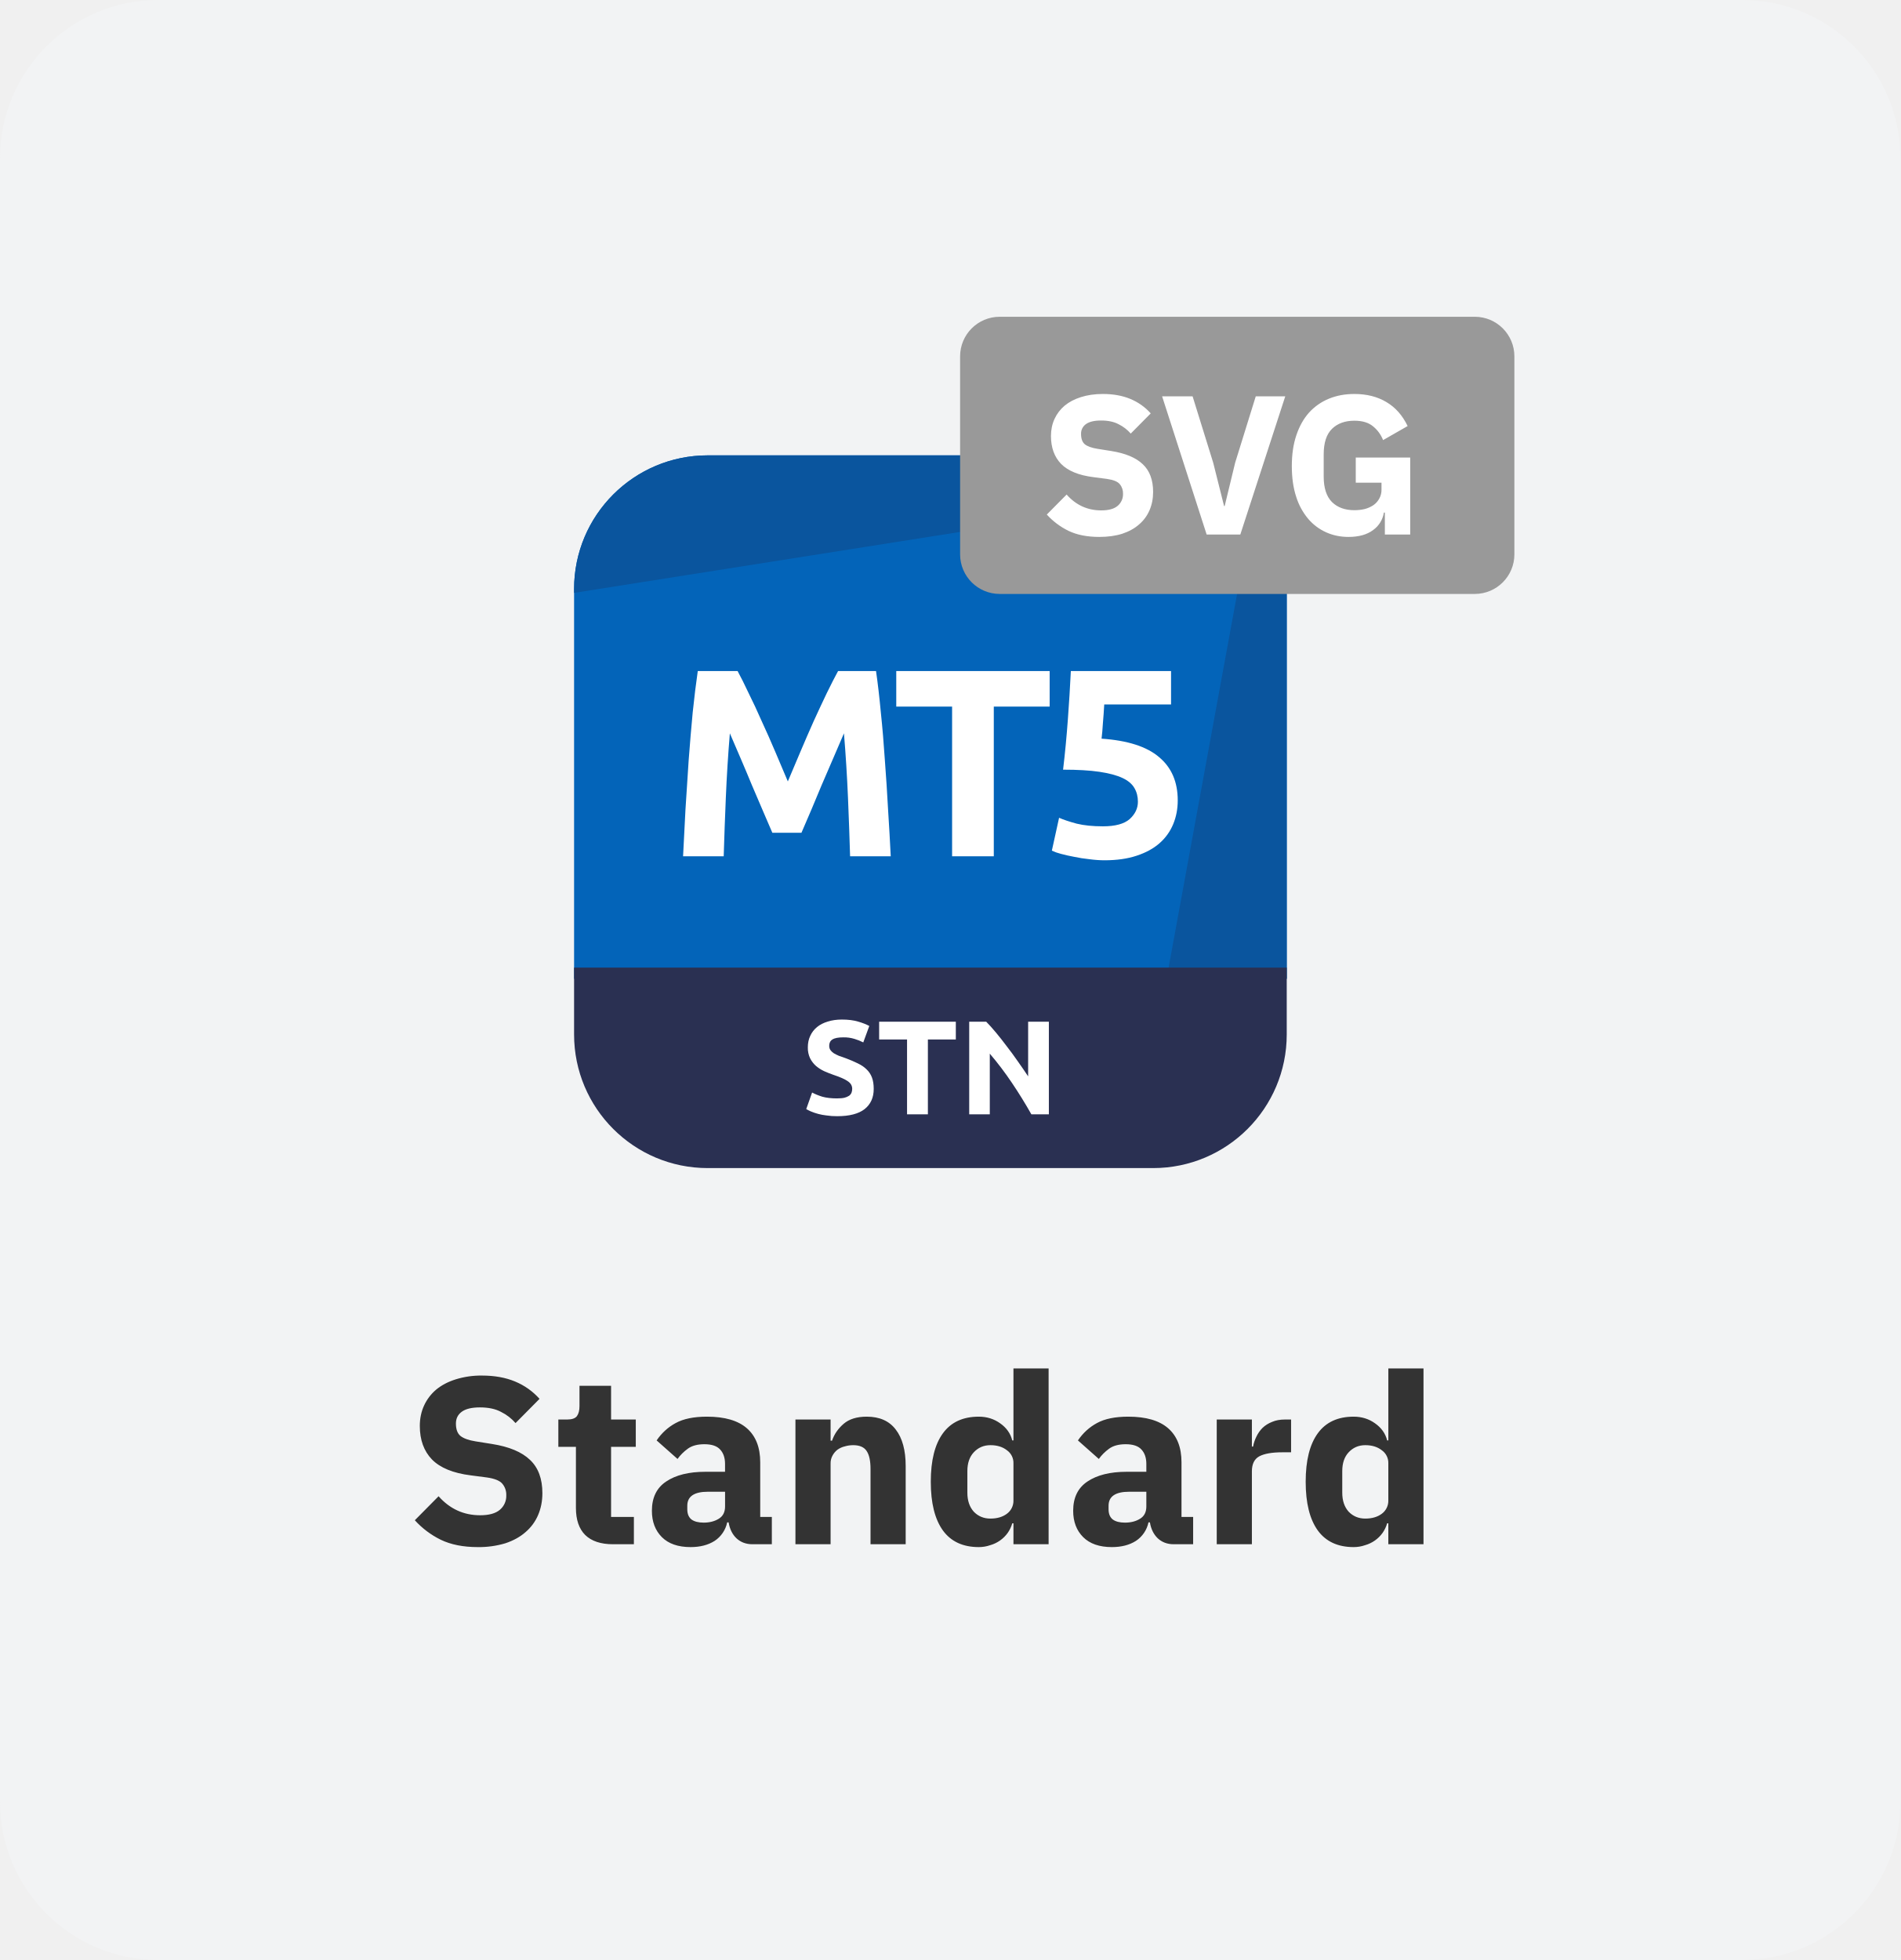
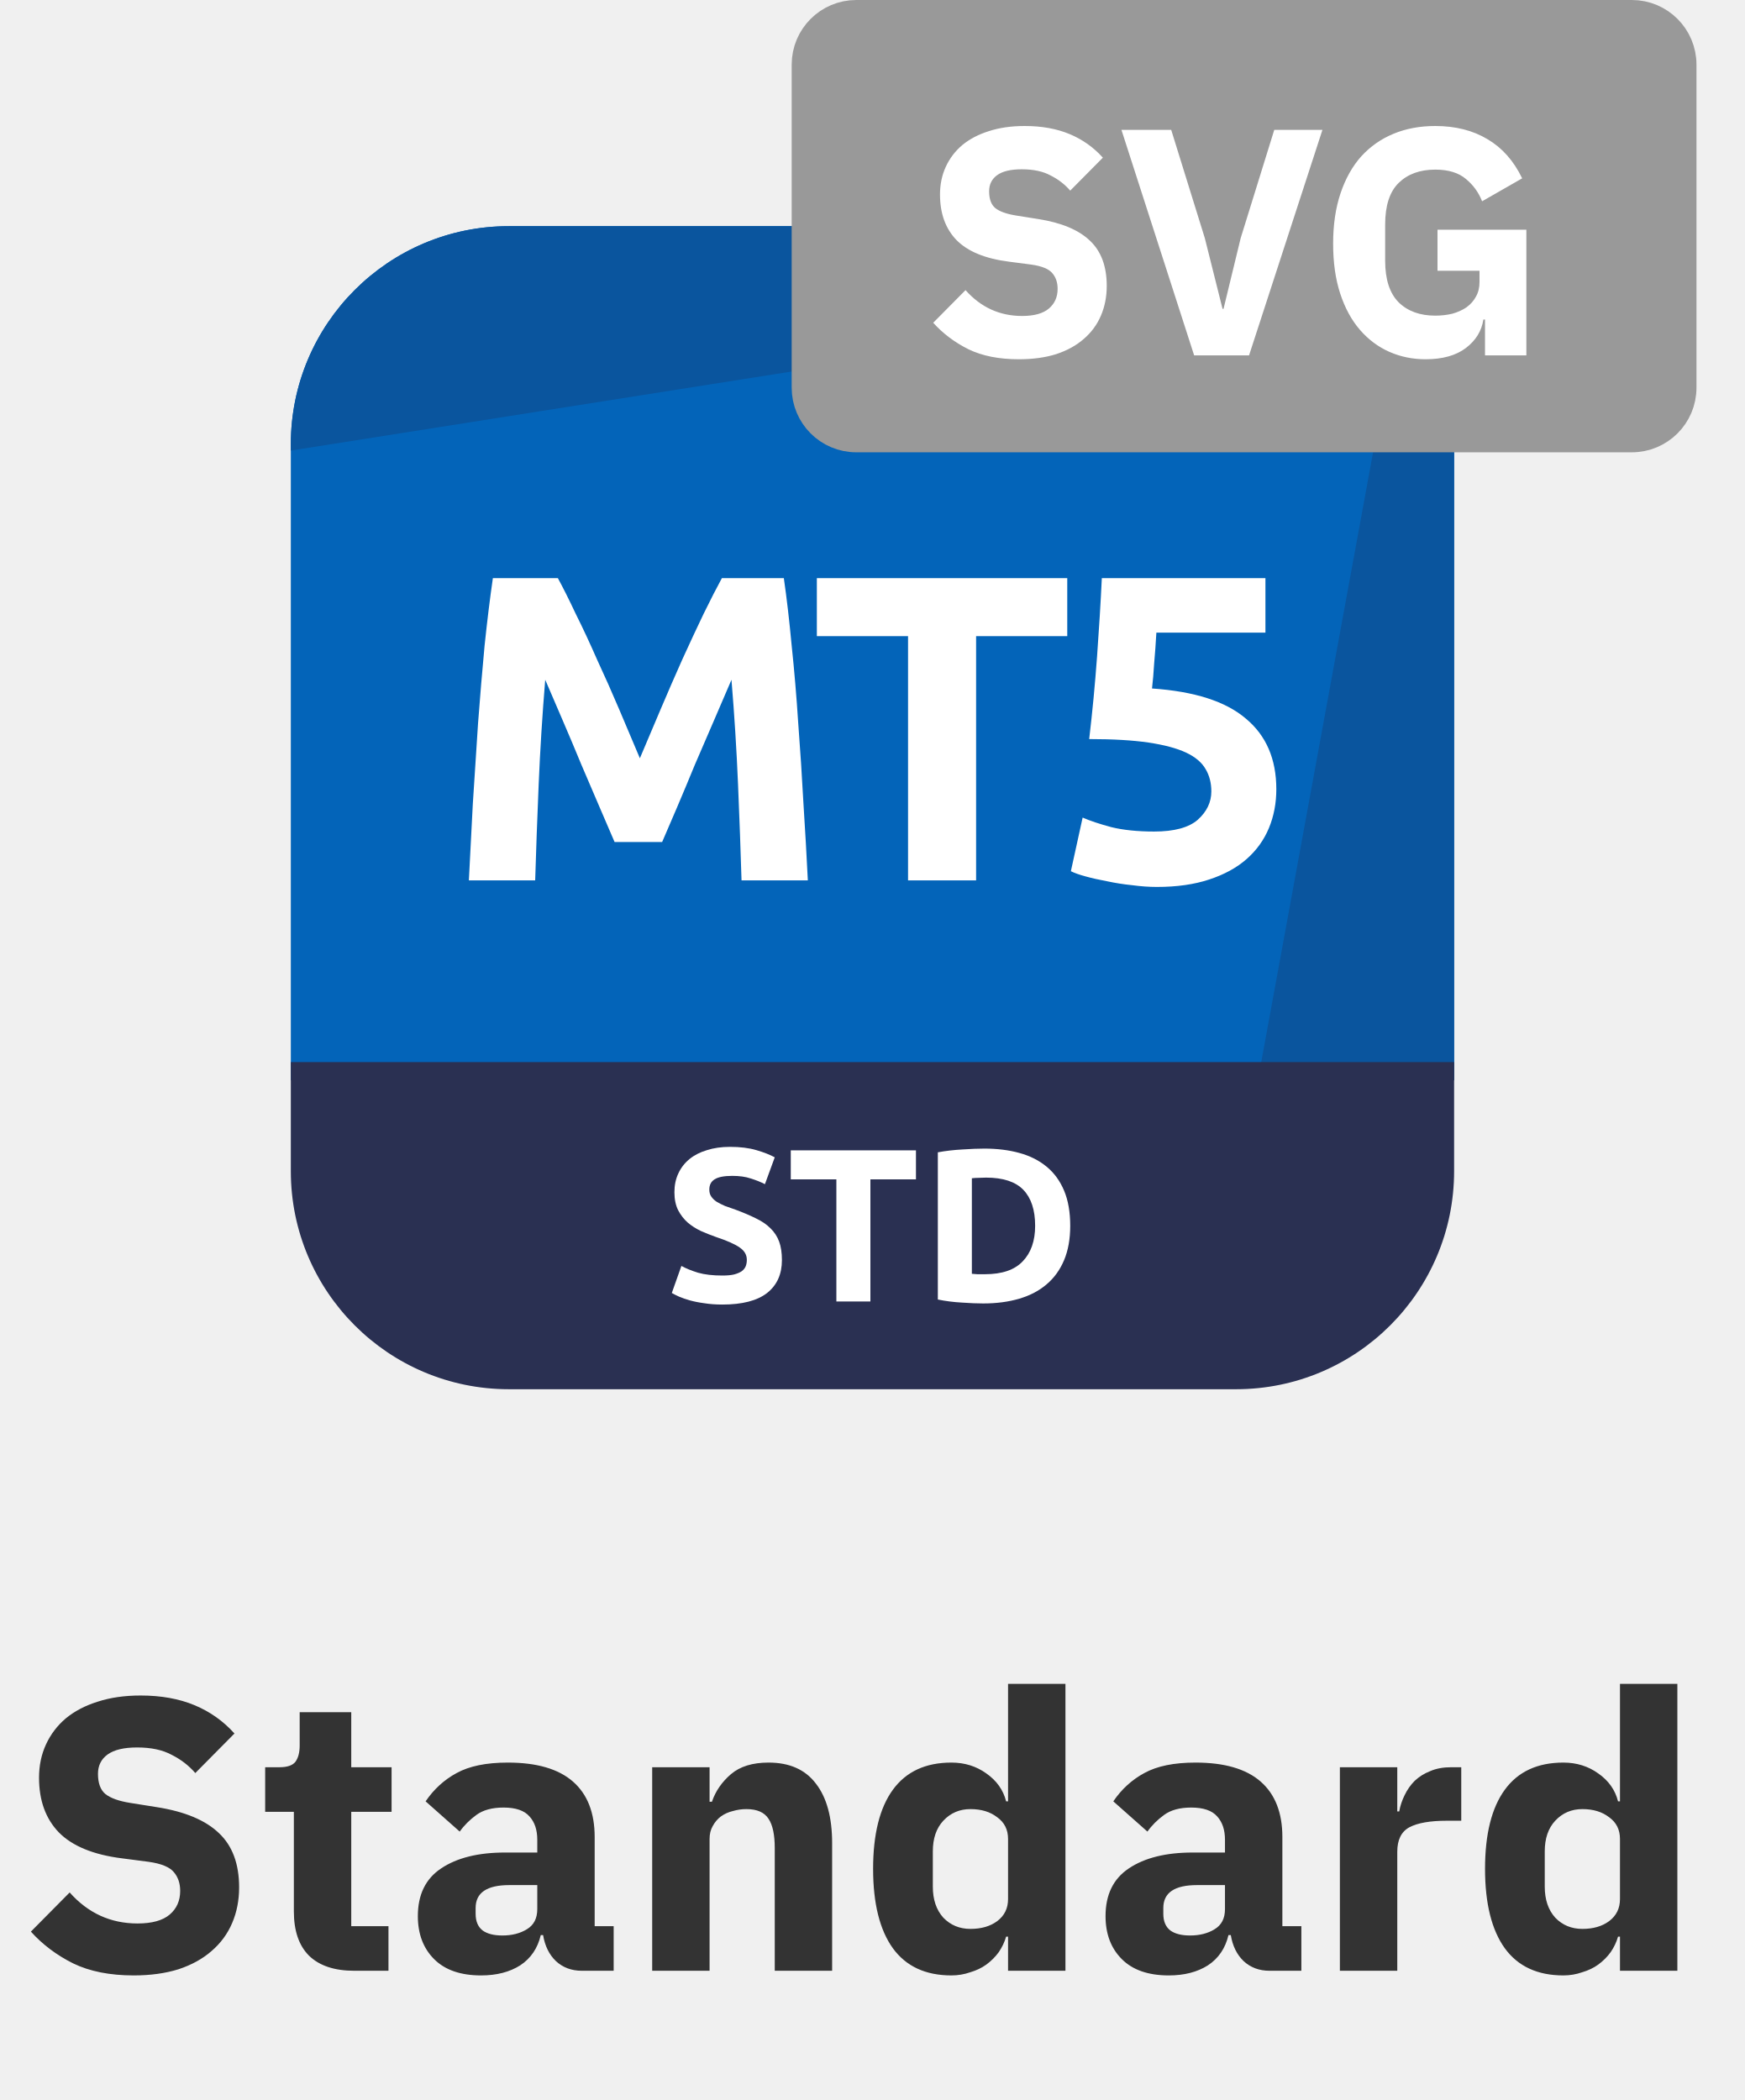
- <svg xmlns="http://www.w3.org/2000/svg" viewBox="0 0 96 99" fill="none">
-   <g clip-path="url(#prefix__clip0_29417_160553)">
-     <path d="M88 0H8a8 8 0 00-8 8v83a8 8 0 008 8h80a8 8 0 008-8V8a8 8 0 00-8-8z" fill="#F2F3F4" />
-     <g clip-path="url(#prefix__clip1_29417_160553)">
-       <path d="M58.25 23h-22.5A6.75 6.75 0 0029 29.75v19.688h36V29.75A6.75 6.75 0 0058.25 23z" fill="#0364B9" />
-       <path d="M35.75 23A6.75 6.75 0 0029 29.75v.196l33.654-5.312A6.723 6.723 0 0058.25 23h-22.5zM65 29.75c0-1.692-.623-3.24-1.651-4.424l-4.42 24.111H65V29.75z" fill="#0A559E" />
-       <path d="M29 48.875h36v3.375A6.75 6.75 0 0158.25 59h-22.5A6.75 6.75 0 0129 52.25v-3.375z" fill="#2A3052" />
-       <path d="M37.26 33.895c.162.296.346.665.553 1.106.216.433.437.905.662 1.418.234.504.463 1.022.688 1.553.226.53.437 1.03.635 1.498l.634-1.498c.225-.532.45-1.049.675-1.553.235-.513.455-.985.662-1.417.216-.442.405-.81.567-1.108h1.917c.09.622.171 1.319.243 2.093.081.765.148 1.566.203 2.403.063.828.117 1.66.162 2.498.053.837.099 1.624.135 2.362h-2.053c-.026-.909-.063-1.899-.107-2.97a80.228 80.228 0 00-.203-3.24l-.54 1.255-.594 1.377a122.562 122.562 0 01-1.013 2.39h-1.471c-.126-.297-.279-.652-.459-1.066-.18-.424-.369-.864-.567-1.324a89.758 89.758 0 00-.58-1.377 582.26 582.26 0 01-.54-1.255 80.228 80.228 0 00-.203 3.24 242.892 242.892 0 00-.108 2.97h-2.052c.036-.738.077-1.526.121-2.362l.162-2.498c.063-.837.131-1.638.203-2.403.081-.774.166-1.471.257-2.093h2.011zM53.024 33.895v1.795h-2.822v7.56h-2.106v-7.56h-2.821v-1.795h7.749zM57.482 40.496c0-.261-.058-.49-.175-.689-.117-.207-.32-.378-.608-.513-.288-.134-.675-.238-1.16-.31-.487-.072-1.099-.108-1.837-.108.1-.837.18-1.688.243-2.551a96.92 96.92 0 00.149-2.43h5.062v1.687h-3.375c-.018.324-.04.639-.067.945-.018.297-.04.558-.068.783 1.314.09 2.282.4 2.903.931.63.523.945 1.252.945 2.188 0 .431-.077.832-.23 1.201a2.585 2.585 0 01-.688.959c-.306.27-.693.481-1.161.634-.46.153-1 .23-1.62.23-.243 0-.5-.019-.77-.055a7.211 7.211 0 01-.77-.121 8.206 8.206 0 01-.66-.148 2.597 2.597 0 01-.46-.162l.365-1.661c.225.099.522.198.89.297.37.09.81.135 1.324.135.62 0 1.07-.121 1.35-.364.279-.253.418-.545.418-.878zM42.293 55.48c.149 0 .27-.01.365-.033a.775.775 0 00.236-.101.36.36 0 00.121-.155.542.542 0 00.034-.196c0-.153-.072-.28-.216-.378-.144-.104-.391-.214-.742-.33a6.482 6.482 0 01-.46-.183 1.838 1.838 0 01-.411-.263 1.316 1.316 0 01-.297-.385 1.227 1.227 0 01-.115-.554c0-.216.04-.41.122-.58.08-.176.195-.324.344-.446.148-.121.328-.213.54-.276.211-.068.45-.102.715-.102.315 0 .588.034.817.102.23.067.419.141.567.222l-.304.83a2.621 2.621 0 00-.438-.175 1.78 1.78 0 00-.574-.08c-.252 0-.434.035-.547.107-.108.068-.162.173-.162.317 0 .086.02.158.06.216.041.059.098.113.17.162.076.045.162.088.256.129.1.036.207.074.324.114.243.09.455.18.635.27.18.086.328.187.445.304.122.117.212.254.27.412.059.157.088.349.088.574 0 .436-.153.776-.46 1.019-.305.238-.766.358-1.383.358a3.52 3.52 0 01-.56-.04 2.795 2.795 0 01-.776-.203 2.71 2.71 0 01-.23-.115l.297-.837c.14.076.31.146.513.21.207.058.46.087.756.087zM48.284 51.606v.898h-1.411v3.78H45.82v-3.78h-1.41v-.898h3.874zM52.1 56.284a23.54 23.54 0 00-.98-1.586A16.12 16.12 0 0050 53.22v3.064h-1.04v-4.678h.858c.148.149.313.331.492.547.18.216.363.448.547.695.19.243.376.498.56.763.185.261.358.513.52.756v-2.76h1.047v4.677h-.885z" fill="#fff" />
-     </g>
-     <path d="M24.135 78.144c-.736 0-1.36-.124-1.872-.372a4.363 4.363 0 01-1.308-.984l1.2-1.212c.568.64 1.268.96 2.1.96.448 0 .78-.092.996-.276a.914.914 0 00.324-.732.863.863 0 00-.192-.576c-.128-.16-.388-.268-.78-.324l-.828-.108c-.888-.112-1.54-.38-1.956-.804-.408-.424-.612-.988-.612-1.692 0-.376.072-.72.216-1.032.144-.312.348-.58.612-.804.272-.224.6-.396.984-.516a4.283 4.283 0 011.332-.192c.632 0 1.188.1 1.668.3.48.2.892.492 1.236.876l-1.212 1.224a2.33 2.33 0 00-.732-.564c-.28-.152-.636-.228-1.068-.228-.408 0-.712.072-.912.216-.2.144-.3.344-.3.6 0 .288.076.496.228.624.16.128.416.22.768.276l.828.132c.864.136 1.504.404 1.92.804.416.392.624.952.624 1.68 0 .4-.072.768-.216 1.104a2.336 2.336 0 01-.636.864c-.272.24-.612.428-1.02.564a4.647 4.647 0 01-1.392.192zM30.965 78c-.616 0-1.084-.156-1.404-.468-.312-.312-.468-.768-.468-1.368V73.08h-.888V71.7h.444c.24 0 .404-.056.492-.168.088-.12.132-.288.132-.504v-1.032h1.596V71.7h1.248v1.38h-1.248v3.54h1.152V78h-1.056zM38.007 78c-.32 0-.588-.1-.804-.3-.209-.2-.34-.468-.397-.804h-.072a1.48 1.48 0 01-.636.936c-.328.208-.731.312-1.212.312-.632 0-1.116-.168-1.452-.504-.335-.336-.503-.78-.503-1.332 0-.664.24-1.156.72-1.476.487-.328 1.147-.492 1.98-.492h.995v-.396c0-.304-.08-.544-.24-.72-.16-.184-.428-.276-.803-.276-.352 0-.633.076-.84.228-.209.152-.38.324-.517.516l-1.056-.936c.256-.376.576-.668.96-.876.392-.216.92-.324 1.584-.324.897 0 1.569.196 2.017.588.447.392.672.964.672 1.716v2.76h.587V78h-.983zm-2.46-1.092c.296 0 .547-.064.756-.192.216-.128.324-.336.324-.624v-.744h-.864c-.697 0-1.044.236-1.044.708v.18c0 .232.072.404.215.516.145.104.349.156.613.156zM40.182 78v-6.3h1.776v1.068h.073c.111-.328.308-.612.587-.852.28-.24.668-.36 1.164-.36.649 0 1.137.216 1.465.648.336.432.504 1.048.504 1.848V78h-1.776v-3.804c0-.408-.065-.708-.193-.9-.127-.2-.355-.3-.683-.3-.144 0-.284.02-.42.06-.137.032-.26.088-.373.168a.918.918 0 00-.252.3.785.785 0 00-.096.396V78h-1.776zM51.195 76.944h-.06a1.649 1.649 0 01-.228.48 1.634 1.634 0 01-.888.624 1.74 1.74 0 01-.576.096c-.8 0-1.404-.28-1.812-.84-.408-.568-.612-1.388-.612-2.46s.204-1.888.612-2.448c.408-.56 1.012-.84 1.812-.84.408 0 .768.112 1.08.336.32.224.524.512.612.864h.06V69.12h1.776V78h-1.776v-1.056zm-1.164-.24c.336 0 .612-.08.828-.24a.81.81 0 00.336-.684v-1.86a.779.779 0 00-.336-.672c-.216-.168-.492-.252-.828-.252-.336 0-.616.12-.84.36-.216.232-.324.548-.324.948v1.092c0 .4.108.72.324.96.224.232.504.348.84.348zM59.288 78c-.32 0-.588-.1-.804-.3-.208-.2-.34-.468-.396-.804h-.072a1.48 1.48 0 01-.636.936c-.328.208-.732.312-1.212.312-.632 0-1.116-.168-1.452-.504-.336-.336-.504-.78-.504-1.332 0-.664.24-1.156.72-1.476.488-.328 1.148-.492 1.98-.492h.996v-.396c0-.304-.08-.544-.24-.72-.16-.184-.428-.276-.804-.276-.352 0-.632.076-.84.228-.208.152-.38.324-.516.516l-1.056-.936c.256-.376.576-.668.96-.876.392-.216.92-.324 1.584-.324.896 0 1.568.196 2.016.588.448.392.672.964.672 1.716v2.76h.588V78h-.984zm-2.46-1.092c.296 0 .548-.064.756-.192.216-.128.324-.336.324-.624v-.744h-.864c-.696 0-1.044.236-1.044.708v.18c0 .232.072.404.216.516.144.104.348.156.612.156zM61.464 78v-6.3h1.776v1.368h.06c.032-.176.088-.344.168-.504.08-.168.184-.316.312-.444.136-.128.296-.228.48-.3.184-.08.4-.12.648-.12h.312v1.656h-.444c-.52 0-.908.068-1.164.204-.248.136-.372.388-.372.756V78h-1.776zM70.132 76.944h-.06a1.649 1.649 0 01-.228.48 1.634 1.634 0 01-.888.624 1.74 1.74 0 01-.576.096c-.8 0-1.403-.28-1.811-.84-.409-.568-.612-1.388-.612-2.46s.204-1.888.612-2.448c.407-.56 1.011-.84 1.811-.84.409 0 .769.112 1.08.336.32.224.525.512.613.864h.06V69.12h1.776V78h-1.777v-1.056zm-1.163-.24c.336 0 .612-.08.828-.24a.81.81 0 00.335-.684v-1.86a.779.779 0 00-.336-.672c-.216-.168-.492-.252-.828-.252-.336 0-.615.12-.84.36-.216.232-.323.548-.323.948v1.092c0 .4.107.72.323.96.225.232.504.348.84.348z" fill="#333" />
-     <g clip-path="url(#prefix__clip2_29417_160553)">
-       <path d="M74.5 16.5h-24A1.5 1.5 0 0049 18v10a1.5 1.5 0 001.5 1.5h24A1.5 1.5 0 0076 28V18a1.5 1.5 0 00-1.5-1.5z" fill="#999" />
-       <path d="M74.5 16.5h-24A1.5 1.5 0 0049 18v10a1.5 1.5 0 001.5 1.5h24A1.5 1.5 0 0076 28V18a1.5 1.5 0 00-1.5-1.5z" stroke="#999" />
-       <path d="M55.53 27.12c-.613 0-1.133-.103-1.56-.31a3.636 3.636 0 01-1.09-.82l1-1.01c.474.534 1.057.8 1.75.8.374 0 .65-.076.83-.23a.761.761 0 00.27-.61.72.72 0 00-.16-.48c-.106-.133-.322-.223-.65-.27l-.69-.09c-.74-.093-1.282-.316-1.63-.67-.34-.353-.51-.823-.51-1.41 0-.313.06-.6.18-.86s.29-.483.51-.67c.227-.186.5-.33.82-.43.328-.106.697-.16 1.11-.16.527 0 .99.084 1.39.25.4.167.744.41 1.03.73l-1.01 1.02a1.942 1.942 0 00-.61-.47c-.232-.126-.53-.19-.89-.19-.34 0-.592.06-.76.18a.582.582 0 00-.25.5c0 .24.064.414.19.52.134.107.348.184.64.23l.69.11c.72.114 1.254.337 1.6.67.348.327.52.794.52 1.4 0 .334-.06.64-.18.92s-.296.52-.53.72c-.226.2-.51.357-.85.47-.34.107-.726.16-1.16.16zm5.425-.12l-2.25-6.98h1.54l1.04 3.35.55 2.19h.03l.53-2.19 1.04-3.35h1.49L62.655 27h-1.7zm9.002-1.11h-.05a1.327 1.327 0 01-.54.88c-.307.234-.724.35-1.25.35-.4 0-.774-.076-1.12-.23a2.57 2.57 0 01-.91-.68 3.22 3.22 0 01-.61-1.12c-.147-.446-.22-.963-.22-1.55 0-.586.076-1.106.23-1.56.153-.453.366-.833.64-1.14.28-.306.613-.54 1-.7.386-.16.816-.24 1.29-.24.626 0 1.166.137 1.62.41.453.267.81.67 1.07 1.21l-1.24.71a1.664 1.664 0 00-.5-.69c-.227-.193-.544-.29-.95-.29-.474 0-.85.137-1.13.41-.28.274-.42.704-.42 1.29v1.12c0 .58.14 1.01.42 1.29.28.274.656.41 1.13.41.186 0 .363-.02.53-.06a1.48 1.48 0 00.44-.2.972.972 0 00.29-.33.883.883 0 00.11-.45v-.35h-1.3v-1.27h2.75V27h-1.28v-1.11z" fill="#fff" />
-     </g>
+ <svg xmlns="http://www.w3.org/2000/svg" viewBox="0 0 54 65" fill="none">
+   <g clip-path="url(#clip0_23314_228338)">
+     <path d="M38.25 7H15.75C12.022 7 9 10.022 9 13.75V33.438H45V13.75C45 10.022 41.978 7 38.25 7Z" fill="#0364B9" />
+     <path d="M15.75 7C12.022 7 9 10.022 9 13.75V13.946L42.654 8.634C41.472 7.616 39.933 7 38.25 7H15.75Z" fill="#0A559E" />
+     <path d="M45 13.75C45 12.058 44.377 10.511 43.349 9.326L38.928 33.437L45 33.438V13.75Z" fill="#0A559E" />
+     <path d="M9 32.875H45V36.25C45 39.978 41.978 43 38.25 43H15.75C12.022 43 9 39.978 9 36.25V32.875Z" fill="#2A3052" />
+     <path d="M17.264 17.895C17.426 18.192 17.611 18.561 17.818 19.002C18.034 19.433 18.254 19.906 18.479 20.419C18.713 20.923 18.943 21.441 19.168 21.971C19.393 22.503 19.604 23.002 19.802 23.47C20 23.002 20.212 22.503 20.437 21.971C20.662 21.441 20.887 20.923 21.112 20.419C21.346 19.906 21.566 19.433 21.773 19.002C21.989 18.561 22.178 18.192 22.34 17.895H24.257C24.347 18.515 24.428 19.213 24.5 19.987C24.581 20.752 24.649 21.553 24.703 22.39C24.766 23.218 24.82 24.05 24.865 24.887C24.919 25.724 24.964 26.512 25 27.25H22.948C22.921 26.341 22.885 25.351 22.84 24.28C22.795 23.209 22.727 22.129 22.637 21.04C22.475 21.418 22.295 21.837 22.097 22.296C21.899 22.755 21.701 23.213 21.503 23.672C21.314 24.131 21.13 24.573 20.95 24.995C20.77 25.41 20.617 25.765 20.491 26.062H19.019C18.893 25.765 18.74 25.41 18.56 24.995C18.38 24.573 18.191 24.131 17.993 23.672C17.804 23.213 17.611 22.755 17.413 22.296C17.215 21.837 17.035 21.418 16.873 21.04C16.783 22.129 16.715 23.209 16.67 24.28C16.625 25.351 16.589 26.341 16.562 27.25H14.51C14.546 26.512 14.587 25.724 14.632 24.887C14.686 24.05 14.74 23.218 14.794 22.39C14.857 21.553 14.924 20.752 14.996 19.987C15.077 19.213 15.163 18.515 15.253 17.895H17.264Z" fill="white" />
+     <path d="M33.028 17.895V19.69H30.207V27.25H28.101V19.69H25.279V17.895H33.028Z" fill="white" />
+     <path d="M37.487 24.496C37.487 24.235 37.428 24.006 37.311 23.808C37.194 23.601 36.992 23.43 36.704 23.294C36.416 23.16 36.029 23.056 35.543 22.984C35.057 22.912 34.445 22.876 33.707 22.876C33.806 22.039 33.887 21.189 33.95 20.325C34.013 19.46 34.062 18.651 34.098 17.895H39.161V19.582H35.786C35.768 19.906 35.745 20.221 35.718 20.527C35.7 20.824 35.678 21.085 35.651 21.31C36.965 21.4 37.932 21.71 38.553 22.241C39.183 22.764 39.498 23.492 39.498 24.428C39.498 24.86 39.422 25.261 39.269 25.63C39.116 25.999 38.886 26.319 38.58 26.588C38.274 26.858 37.887 27.07 37.419 27.223C36.96 27.376 36.42 27.453 35.799 27.453C35.556 27.453 35.3 27.434 35.03 27.398C34.769 27.372 34.512 27.331 34.26 27.277C34.017 27.232 33.797 27.183 33.599 27.128C33.401 27.075 33.248 27.02 33.14 26.966L33.504 25.306C33.729 25.405 34.026 25.504 34.395 25.603C34.764 25.693 35.205 25.738 35.718 25.738C36.339 25.738 36.789 25.616 37.068 25.373C37.347 25.122 37.487 24.829 37.487 24.496Z" fill="white" />
+     <path d="M22.356 39.481C22.504 39.481 22.626 39.47 22.72 39.447C22.819 39.42 22.898 39.386 22.956 39.346C23.015 39.301 23.055 39.249 23.078 39.191C23.101 39.132 23.112 39.067 23.112 38.995C23.112 38.842 23.04 38.716 22.896 38.617C22.752 38.513 22.504 38.403 22.153 38.286C22 38.232 21.847 38.171 21.694 38.104C21.541 38.032 21.404 37.944 21.282 37.841C21.161 37.733 21.062 37.604 20.985 37.456C20.909 37.303 20.871 37.118 20.871 36.902C20.871 36.686 20.911 36.493 20.992 36.322C21.073 36.146 21.188 35.998 21.337 35.876C21.485 35.755 21.665 35.663 21.877 35.6C22.088 35.532 22.326 35.498 22.592 35.498C22.907 35.498 23.179 35.532 23.409 35.6C23.638 35.667 23.827 35.741 23.976 35.822L23.672 36.653C23.541 36.585 23.395 36.527 23.233 36.477C23.076 36.423 22.884 36.396 22.66 36.396C22.407 36.396 22.225 36.432 22.113 36.504C22.005 36.572 21.951 36.677 21.951 36.821C21.951 36.907 21.971 36.979 22.012 37.037C22.052 37.096 22.108 37.15 22.18 37.199C22.257 37.244 22.342 37.287 22.437 37.328C22.536 37.364 22.644 37.402 22.761 37.442C23.004 37.532 23.215 37.622 23.395 37.712C23.575 37.798 23.724 37.899 23.841 38.016C23.962 38.133 24.052 38.27 24.111 38.428C24.169 38.585 24.198 38.777 24.198 39.002C24.198 39.438 24.046 39.778 23.739 40.021C23.433 40.259 22.972 40.379 22.356 40.379C22.149 40.379 21.962 40.365 21.796 40.338C21.629 40.316 21.48 40.286 21.35 40.25C21.224 40.214 21.114 40.176 21.019 40.136C20.929 40.095 20.853 40.057 20.79 40.021L21.087 39.184C21.226 39.26 21.397 39.33 21.6 39.393C21.807 39.452 22.059 39.481 22.356 39.481Z" fill="white" />
+     <path d="M28.346 35.606V36.504H26.936V40.284H25.883V36.504H24.472V35.606H28.346Z" fill="white" />
+     <path d="M30.076 39.427C30.126 39.431 30.182 39.436 30.245 39.44C30.312 39.44 30.391 39.44 30.481 39.44C31.008 39.44 31.397 39.308 31.649 39.042C31.905 38.777 32.034 38.41 32.034 37.942C32.034 37.451 31.912 37.08 31.669 36.828C31.426 36.576 31.041 36.45 30.515 36.45C30.443 36.45 30.369 36.452 30.292 36.457C30.216 36.457 30.144 36.461 30.076 36.47V39.427ZM33.12 37.942C33.12 38.347 33.057 38.7 32.931 39.002C32.805 39.303 32.625 39.553 32.391 39.751C32.162 39.949 31.881 40.097 31.548 40.196C31.215 40.295 30.841 40.345 30.427 40.345C30.238 40.345 30.018 40.336 29.766 40.318C29.514 40.304 29.266 40.273 29.023 40.223V35.667C29.266 35.622 29.518 35.593 29.779 35.579C30.045 35.561 30.272 35.552 30.461 35.552C30.861 35.552 31.224 35.597 31.548 35.687C31.876 35.777 32.157 35.919 32.391 36.113C32.625 36.306 32.805 36.554 32.931 36.855C33.057 37.157 33.12 37.519 33.12 37.942Z" fill="white" />
  </g>
+   <path d="M4.136 61.144C3.4 61.144 2.776 61.02 2.264 60.772C1.752 60.516 1.316 60.188 0.956 59.788L2.156 58.576C2.724 59.216 3.424 59.536 4.256 59.536C4.704 59.536 5.036 59.444 5.252 59.26C5.468 59.076 5.576 58.832 5.576 58.528C5.576 58.296 5.512 58.104 5.384 57.952C5.256 57.792 4.996 57.684 4.604 57.628L3.776 57.52C2.888 57.408 2.236 57.14 1.82 56.716C1.412 56.292 1.208 55.728 1.208 55.024C1.208 54.648 1.28 54.304 1.424 53.992C1.568 53.68 1.772 53.412 2.036 53.188C2.308 52.964 2.636 52.792 3.02 52.672C3.412 52.544 3.856 52.48 4.352 52.48C4.984 52.48 5.54 52.58 6.02 52.78C6.5 52.98 6.912 53.272 7.256 53.656L6.044 54.88C5.844 54.648 5.6 54.46 5.312 54.316C5.032 54.164 4.676 54.088 4.244 54.088C3.836 54.088 3.532 54.16 3.332 54.304C3.132 54.448 3.032 54.648 3.032 54.904C3.032 55.192 3.108 55.4 3.26 55.528C3.42 55.656 3.676 55.748 4.028 55.804L4.856 55.936C5.72 56.072 6.36 56.34 6.776 56.74C7.192 57.132 7.4 57.692 7.4 58.42C7.4 58.82 7.328 59.188 7.184 59.524C7.04 59.86 6.828 60.148 6.548 60.388C6.276 60.628 5.936 60.816 5.528 60.952C5.12 61.08 4.656 61.144 4.136 61.144ZM10.966 61C10.35 61 9.882 60.844 9.562 60.532C9.25 60.22 9.094 59.764 9.094 59.164V56.08H8.206V54.7H8.65C8.89 54.7 9.054 54.644 9.142 54.532C9.23 54.412 9.274 54.244 9.274 54.028V52.996H10.87V54.7H12.118V56.08H10.87V59.62H12.022V61H10.966ZM18.007 61C17.687 61 17.419 60.9 17.203 60.7C16.995 60.5 16.863 60.232 16.807 59.896H16.735C16.639 60.304 16.427 60.616 16.099 60.832C15.771 61.04 15.367 61.144 14.887 61.144C14.255 61.144 13.771 60.976 13.435 60.64C13.099 60.304 12.931 59.86 12.931 59.308C12.931 58.644 13.171 58.152 13.651 57.832C14.139 57.504 14.799 57.34 15.631 57.34H16.627V56.944C16.627 56.64 16.547 56.4 16.387 56.224C16.227 56.04 15.959 55.948 15.583 55.948C15.231 55.948 14.951 56.024 14.743 56.176C14.535 56.328 14.363 56.5 14.227 56.692L13.171 55.756C13.427 55.38 13.747 55.088 14.131 54.88C14.523 54.664 15.051 54.556 15.715 54.556C16.611 54.556 17.283 54.752 17.731 55.144C18.179 55.536 18.403 56.108 18.403 56.86V59.62H18.991V61H18.007ZM15.547 59.908C15.843 59.908 16.095 59.844 16.303 59.716C16.519 59.588 16.627 59.38 16.627 59.092V58.348H15.763C15.067 58.348 14.719 58.584 14.719 59.056V59.236C14.719 59.468 14.791 59.64 14.935 59.752C15.079 59.856 15.283 59.908 15.547 59.908ZM20.183 61V54.7H21.959V55.768H22.032C22.143 55.44 22.34 55.156 22.619 54.916C22.899 54.676 23.288 54.556 23.784 54.556C24.431 54.556 24.919 54.772 25.247 55.204C25.584 55.636 25.752 56.252 25.752 57.052V61H23.976V57.196C23.976 56.788 23.912 56.488 23.784 56.296C23.655 56.096 23.427 55.996 23.099 55.996C22.956 55.996 22.816 56.016 22.68 56.056C22.544 56.088 22.419 56.144 22.308 56.224C22.203 56.304 22.119 56.404 22.055 56.524C21.991 56.636 21.959 56.768 21.959 56.92V61H20.183ZM31.196 59.944H31.136C31.088 60.112 31.012 60.272 30.908 60.424C30.804 60.568 30.676 60.696 30.524 60.808C30.38 60.912 30.212 60.992 30.02 61.048C29.836 61.112 29.644 61.144 29.444 61.144C28.644 61.144 28.04 60.864 27.632 60.304C27.224 59.736 27.02 58.916 27.02 57.844C27.02 56.772 27.224 55.956 27.632 55.396C28.04 54.836 28.644 54.556 29.444 54.556C29.852 54.556 30.212 54.668 30.524 54.892C30.844 55.116 31.048 55.404 31.136 55.756H31.196V52.12H32.972V61H31.196V59.944ZM30.032 59.704C30.368 59.704 30.644 59.624 30.86 59.464C31.084 59.296 31.196 59.068 31.196 58.78V56.92C31.196 56.632 31.084 56.408 30.86 56.248C30.644 56.08 30.368 55.996 30.032 55.996C29.696 55.996 29.416 56.116 29.192 56.356C28.976 56.588 28.868 56.904 28.868 57.304V58.396C28.868 58.796 28.976 59.116 29.192 59.356C29.416 59.588 29.696 59.704 30.032 59.704ZM39.289 61C38.969 61 38.701 60.9 38.485 60.7C38.277 60.5 38.145 60.232 38.089 59.896H38.017C37.921 60.304 37.709 60.616 37.381 60.832C37.053 61.04 36.649 61.144 36.169 61.144C35.537 61.144 35.053 60.976 34.717 60.64C34.381 60.304 34.213 59.86 34.213 59.308C34.213 58.644 34.453 58.152 34.933 57.832C35.421 57.504 36.081 57.34 36.913 57.34H37.909V56.944C37.909 56.64 37.829 56.4 37.669 56.224C37.509 56.04 37.241 55.948 36.865 55.948C36.513 55.948 36.233 56.024 36.025 56.176C35.817 56.328 35.645 56.5 35.509 56.692L34.453 55.756C34.709 55.38 35.029 55.088 35.413 54.88C35.805 54.664 36.333 54.556 36.997 54.556C37.893 54.556 38.565 54.752 39.013 55.144C39.461 55.536 39.685 56.108 39.685 56.86V59.62H40.273V61H39.289ZM36.829 59.908C37.125 59.908 37.377 59.844 37.585 59.716C37.801 59.588 37.909 59.38 37.909 59.092V58.348H37.045C36.349 58.348 36.001 58.584 36.001 59.056V59.236C36.001 59.468 36.073 59.64 36.217 59.752C36.361 59.856 36.565 59.908 36.829 59.908ZM41.465 61V54.7H43.241V56.068H43.301C43.333 55.892 43.389 55.724 43.469 55.564C43.549 55.396 43.653 55.248 43.781 55.12C43.917 54.992 44.077 54.892 44.261 54.82C44.445 54.74 44.661 54.7 44.909 54.7H45.221V56.356H44.777C44.257 56.356 43.869 56.424 43.613 56.56C43.365 56.696 43.241 56.948 43.241 57.316V61H41.465ZM50.133 59.944H50.073C50.025 60.112 49.949 60.272 49.845 60.424C49.741 60.568 49.613 60.696 49.461 60.808C49.317 60.912 49.149 60.992 48.957 61.048C48.773 61.112 48.581 61.144 48.381 61.144C47.581 61.144 46.977 60.864 46.569 60.304C46.161 59.736 45.957 58.916 45.957 57.844C45.957 56.772 46.161 55.956 46.569 55.396C46.977 54.836 47.581 54.556 48.381 54.556C48.789 54.556 49.149 54.668 49.461 54.892C49.781 55.116 49.985 55.404 50.073 55.756H50.133V52.12H51.909V61H50.133V59.944ZM48.969 59.704C49.305 59.704 49.581 59.624 49.797 59.464C50.021 59.296 50.133 59.068 50.133 58.78V56.92C50.133 56.632 50.021 56.408 49.797 56.248C49.581 56.08 49.305 55.996 48.969 55.996C48.633 55.996 48.353 56.116 48.129 56.356C47.913 56.588 47.805 56.904 47.805 57.304V58.396C47.805 58.796 47.913 59.116 48.129 59.356C48.353 59.588 48.633 59.704 48.969 59.704Z" fill="#333333" />
+   <rect x="25" y="0.5" width="27" height="13" rx="1.5" fill="#999999" />
+   <rect x="25" y="0.5" width="27" height="13" rx="1.5" stroke="#999999" />
+   <path d="M31.53 11.12C30.917 11.12 30.397 11.017 29.97 10.81C29.543 10.597 29.18 10.323 28.88 9.99L29.88 8.98C30.353 9.513 30.937 9.78 31.63 9.78C32.003 9.78 32.28 9.703 32.46 9.55C32.64 9.397 32.73 9.193 32.73 8.94C32.73 8.747 32.677 8.587 32.57 8.46C32.463 8.327 32.247 8.237 31.92 8.19L31.23 8.1C30.49 8.007 29.947 7.783 29.6 7.43C29.26 7.077 29.09 6.607 29.09 6.02C29.09 5.707 29.15 5.42 29.27 5.16C29.39 4.9 29.56 4.677 29.78 4.49C30.007 4.303 30.28 4.16 30.6 4.06C30.927 3.953 31.297 3.9 31.71 3.9C32.237 3.9 32.7 3.983 33.1 4.15C33.5 4.317 33.843 4.56 34.13 4.88L33.12 5.9C32.953 5.707 32.75 5.55 32.51 5.43C32.277 5.303 31.98 5.24 31.62 5.24C31.28 5.24 31.027 5.3 30.86 5.42C30.693 5.54 30.61 5.707 30.61 5.92C30.61 6.16 30.673 6.333 30.8 6.44C30.933 6.547 31.147 6.623 31.44 6.67L32.13 6.78C32.85 6.893 33.383 7.117 33.73 7.45C34.077 7.777 34.25 8.243 34.25 8.85C34.25 9.183 34.19 9.49 34.07 9.77C33.95 10.05 33.773 10.29 33.54 10.49C33.313 10.69 33.03 10.847 32.69 10.96C32.35 11.067 31.963 11.12 31.53 11.12ZM36.955 11L34.705 4.02H36.245L37.285 7.37L37.834 9.56H37.864L38.395 7.37L39.434 4.02H40.925L38.654 11H36.955ZM45.956 9.89H45.906C45.852 10.243 45.672 10.537 45.366 10.77C45.059 11.003 44.642 11.12 44.116 11.12C43.716 11.12 43.343 11.043 42.996 10.89C42.649 10.737 42.346 10.51 42.086 10.21C41.826 9.91 41.623 9.537 41.476 9.09C41.329 8.643 41.256 8.127 41.256 7.54C41.256 6.953 41.333 6.433 41.486 5.98C41.639 5.527 41.852 5.147 42.126 4.84C42.406 4.533 42.739 4.3 43.126 4.14C43.513 3.98 43.943 3.9 44.416 3.9C45.042 3.9 45.583 4.037 46.036 4.31C46.489 4.577 46.846 4.98 47.106 5.52L45.866 6.23C45.759 5.957 45.593 5.727 45.366 5.54C45.139 5.347 44.822 5.25 44.416 5.25C43.943 5.25 43.566 5.387 43.286 5.66C43.006 5.933 42.866 6.363 42.866 6.95V8.07C42.866 8.65 43.006 9.08 43.286 9.36C43.566 9.633 43.943 9.77 44.416 9.77C44.602 9.77 44.779 9.75 44.946 9.71C45.112 9.663 45.259 9.597 45.386 9.51C45.513 9.417 45.609 9.307 45.676 9.18C45.749 9.053 45.786 8.903 45.786 8.73V8.38H44.486V7.11H47.236V11H45.956V9.89Z" fill="white" />
  <defs>
-     <clipPath id="prefix__clip0_29417_160553">
-       <path fill="#fff" d="M0 0h96v99H0z" />
-     </clipPath>
-     <clipPath id="prefix__clip1_29417_160553">
-       <path fill="#fff" transform="translate(29 23)" d="M0 0h36v36H0z" />
-     </clipPath>
-     <clipPath id="prefix__clip2_29417_160553">
-       <path fill="#fff" transform="translate(48 16)" d="M0 0h29v14H0z" />
+     <clipPath id="clip0_23314_228338">
+       <rect width="36" height="36" fill="white" transform="translate(9 7)" />
    </clipPath>
  </defs>
</svg>
